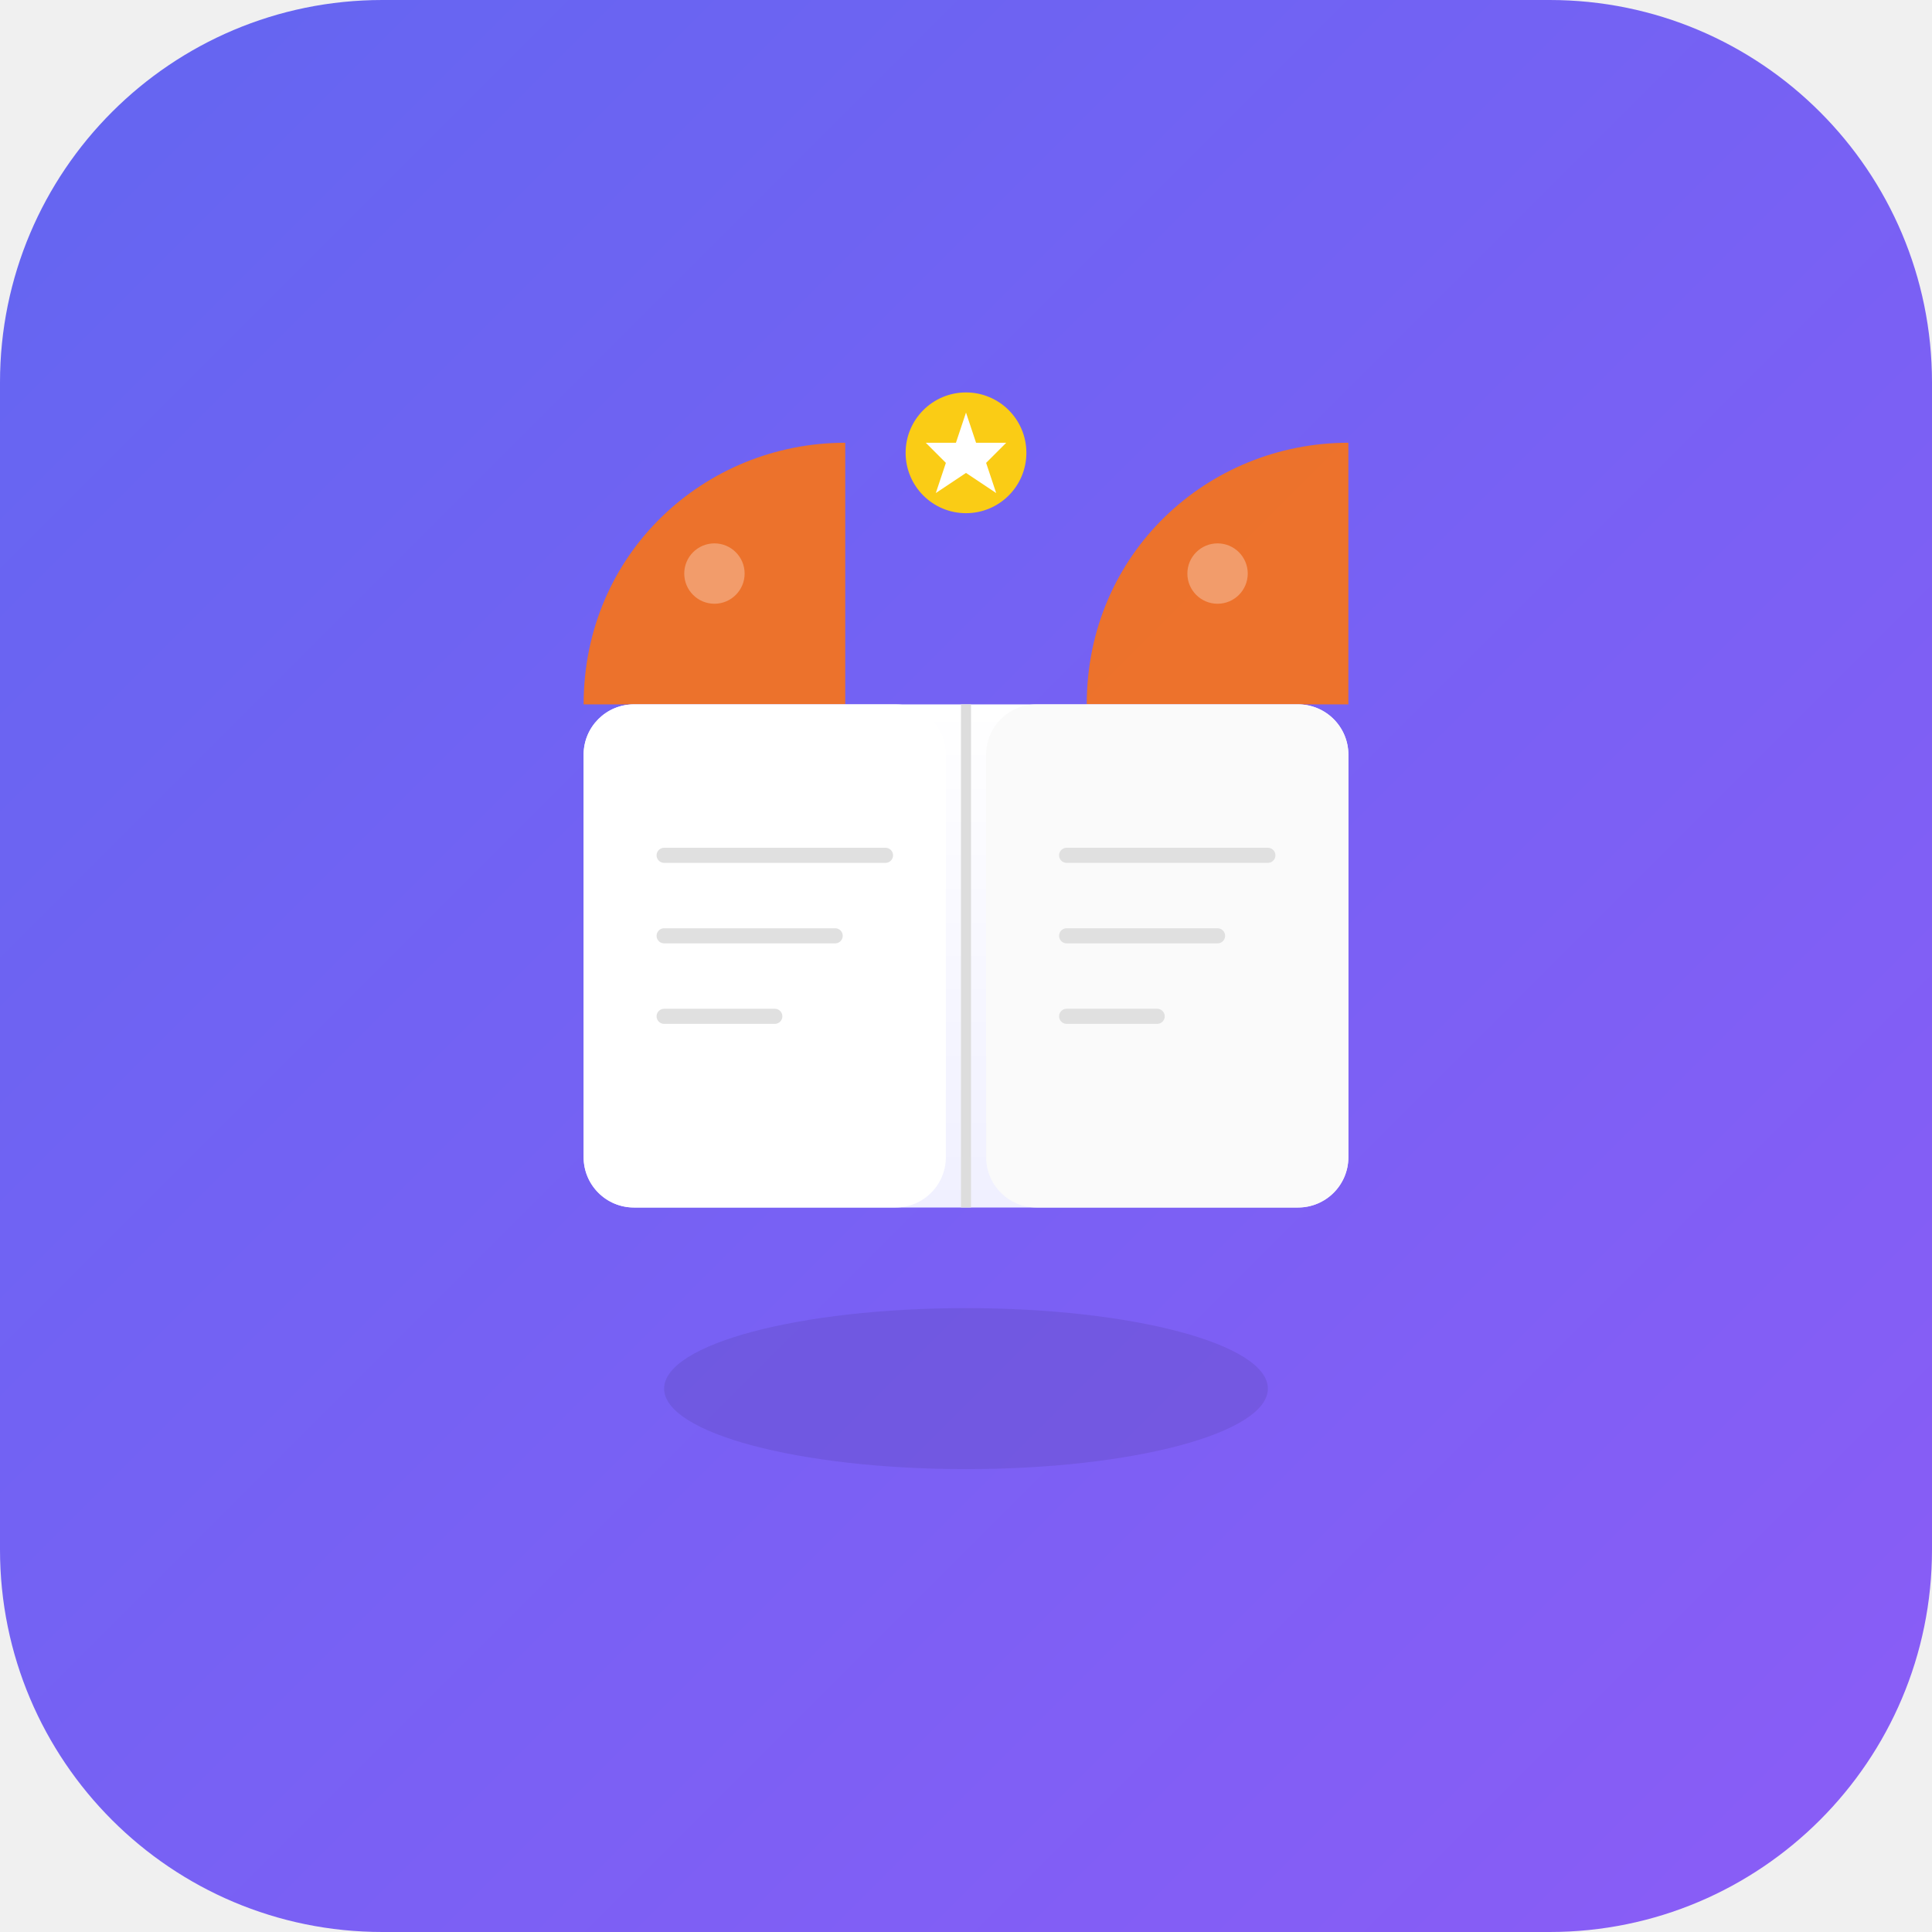
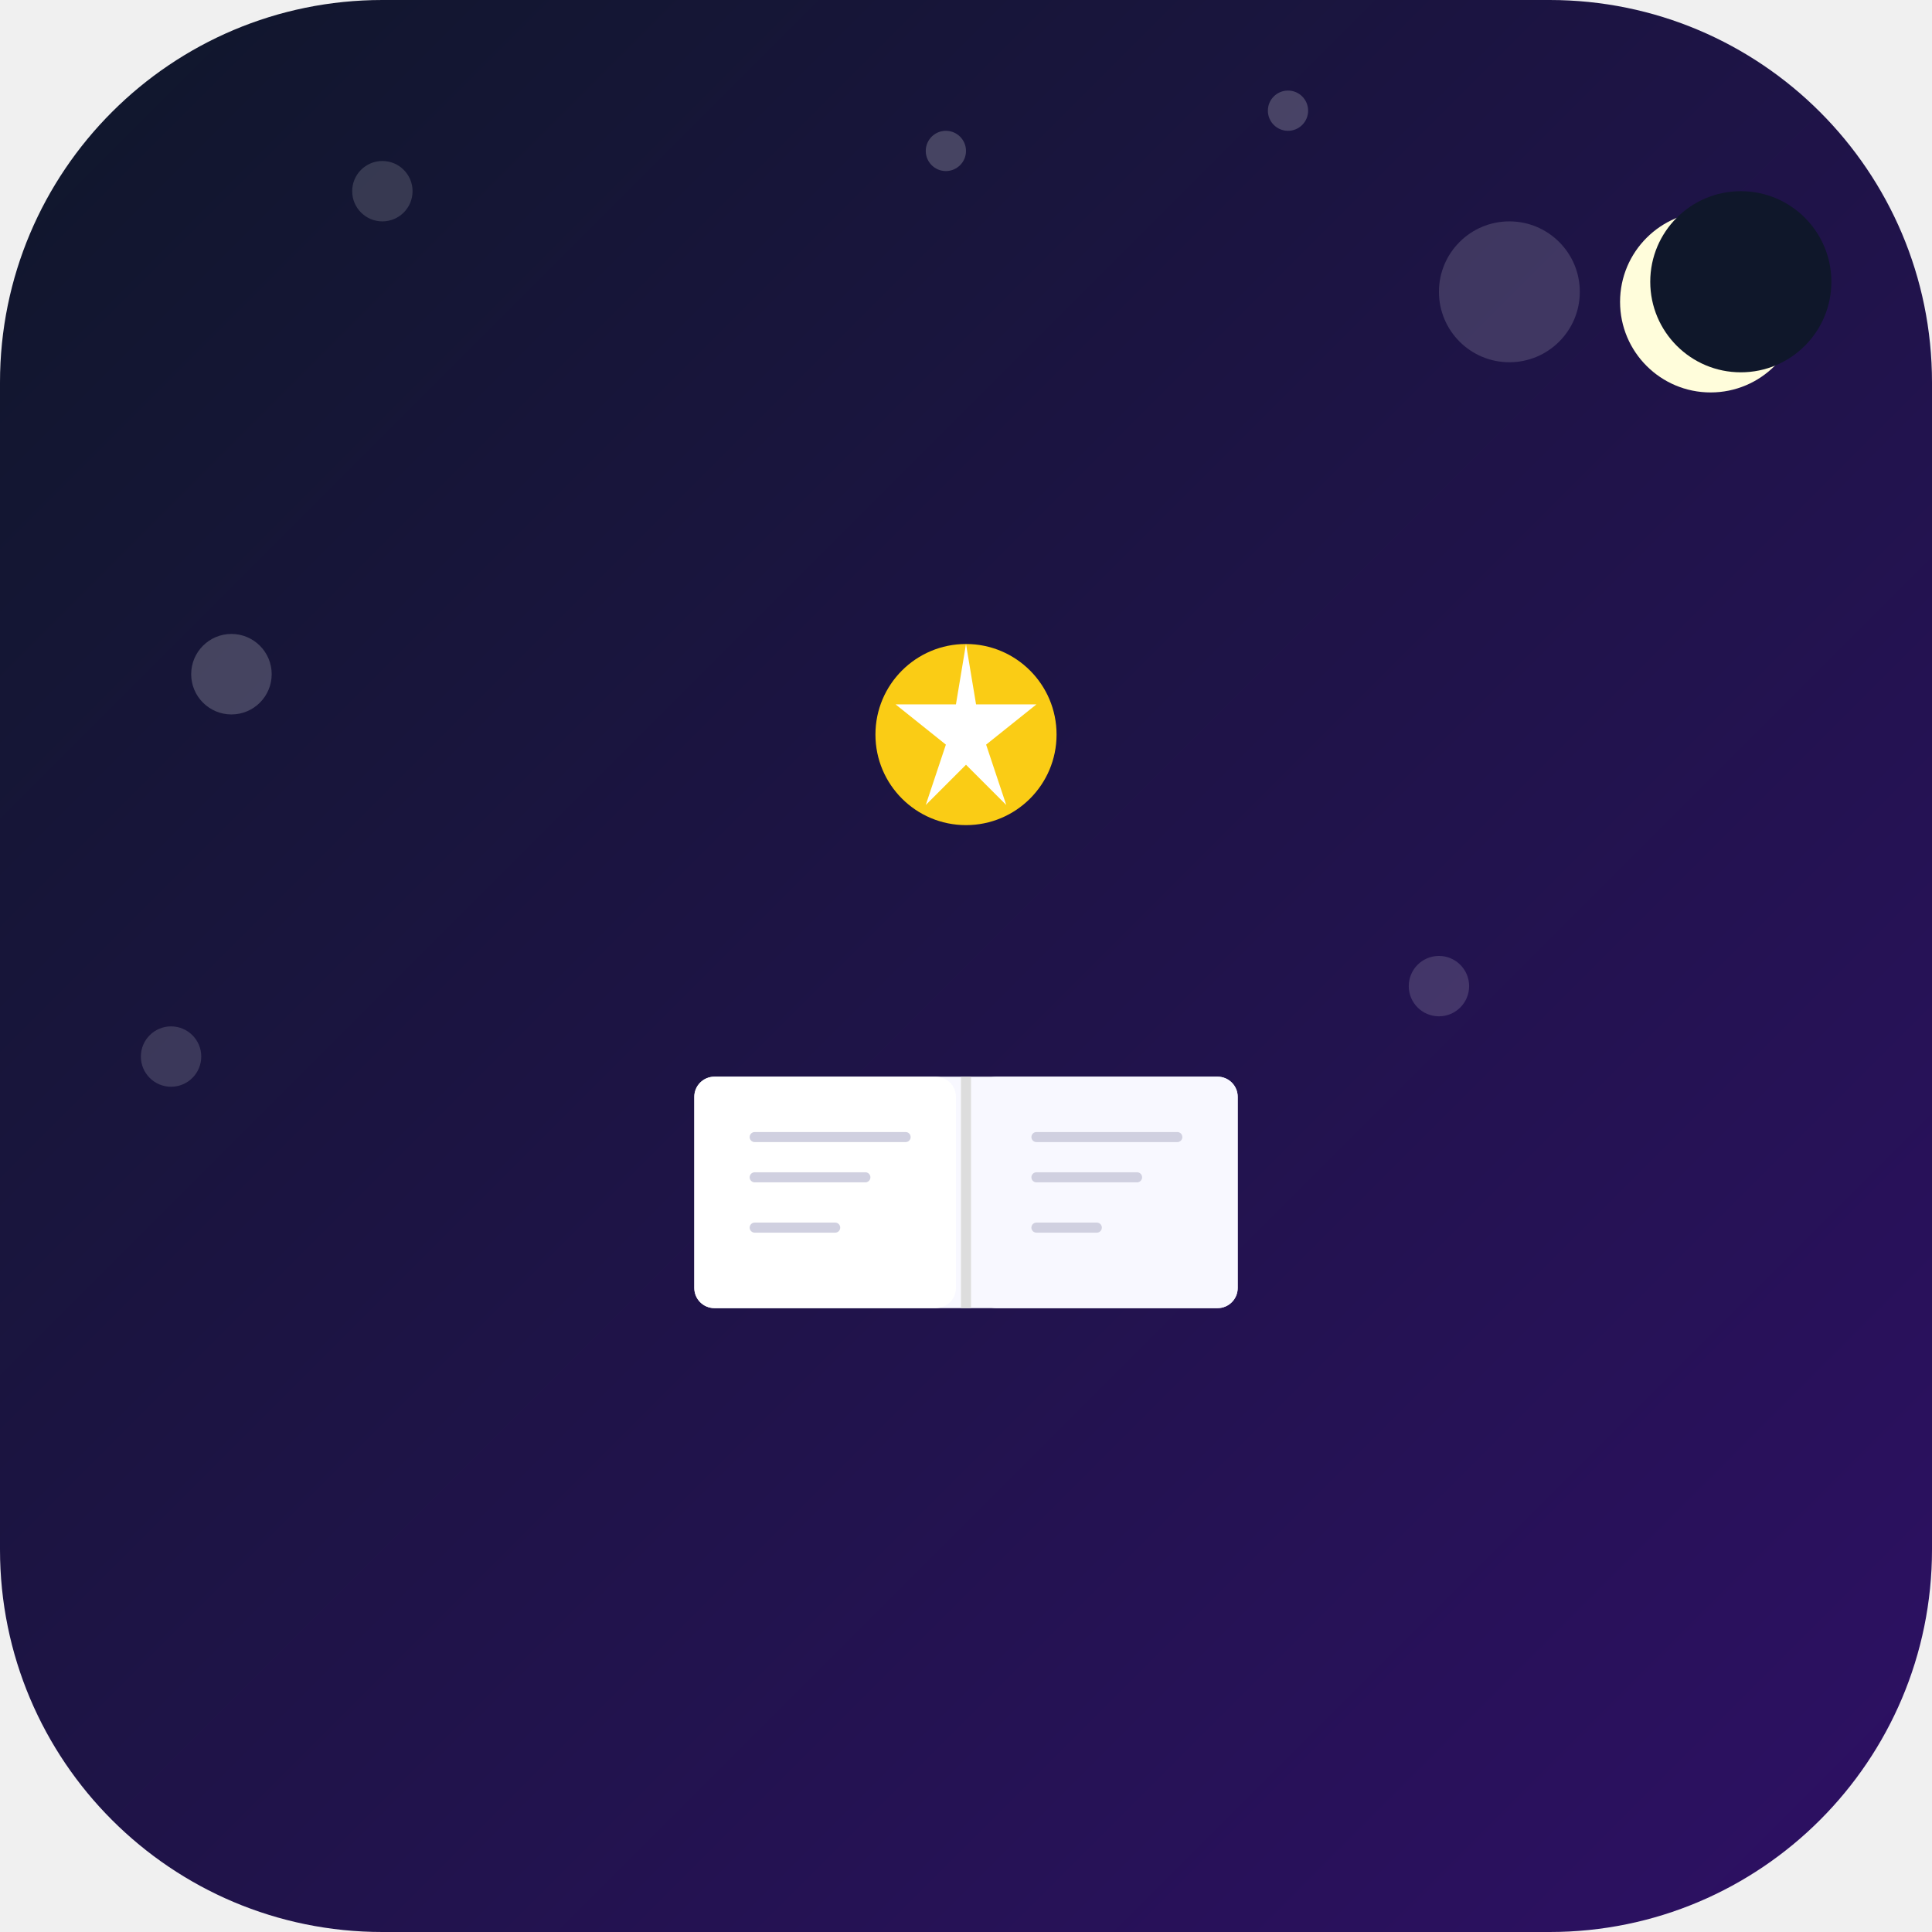
<svg xmlns="http://www.w3.org/2000/svg" width="192" height="192" viewBox="0 0 192 192">
  <defs>
-     <linearGradient id="bg" x1="0" y1="0" x2="1" y2="1">
-       <stop offset="0%" stop-color="#6366f1" />
-       <stop offset="100%" stop-color="#8b5cf6" />
-     </linearGradient>
-     <linearGradient id="book" x1="0" y1="0" x2="0" y2="1">
-       <stop offset="0%" stop-color="#fff" />
-       <stop offset="100%" stop-color="#f0f0ff" />
+     <linearGradient id="sky" x1="0" y1="0" x2="1" y2="1">
+       <stop offset="0%" stop-color="#0f172a" />
+       <stop offset="100%" stop-color="#2e1065" />
    </linearGradient>
  </defs>
-   <rect width="192" height="192" rx="38" fill="url(#bg)" />
-   <g transform="translate(96,18)">
-     <ellipse cx="0" cy="120" rx="30" ry="8" fill="rgba(0,0,0,0.08)" />
-     <g transform="translate(-38,52)">
-       <path d="M0,0 C0,-15 12,-26 26,-26 L26,0 Z" fill="#f97316" opacity="0.9" />
-       <circle cx="13" cy="-13" r="3" fill="#fff" opacity="0.3" />
-     </g>
-     <g transform="translate(12,52)">
-       <path d="M0,0 C0,-15 12,-26 26,-26 L26,0 Z" fill="#f97316" opacity="0.9" />
-       <circle cx="13" cy="-13" r="3" fill="#fff" opacity="0.3" />
-     </g>
-     <rect x="-38" y="52" width="76" height="50" rx="5" fill="url(#book)" />
-     <rect x="-38" y="52" width="36" height="50" rx="5" fill="#fff" />
-     <rect x="2" y="52" width="36" height="50" rx="5" fill="#fafafa" />
-     <line x1="0" y1="52" x2="0" y2="102" stroke="#ddd" stroke-width="1" />
-     <line x1="-30" y1="67" x2="-8" y2="67" stroke="#e0e0e0" stroke-width="1.5" stroke-linecap="round" />
-     <line x1="-30" y1="75" x2="-13" y2="75" stroke="#e0e0e0" stroke-width="1.5" stroke-linecap="round" />
-     <line x1="-30" y1="83" x2="-19" y2="83" stroke="#e0e0e0" stroke-width="1.5" stroke-linecap="round" />
-     <line x1="10" y1="67" x2="30" y2="67" stroke="#e0e0e0" stroke-width="1.5" stroke-linecap="round" />
-     <line x1="10" y1="75" x2="25" y2="75" stroke="#e0e0e0" stroke-width="1.5" stroke-linecap="round" />
-     <line x1="10" y1="83" x2="19" y2="83" stroke="#e0e0e0" stroke-width="1.5" stroke-linecap="round" />
+   <rect width="192" height="192" rx="38" fill="url(#sky)" />
+   <circle cx="150" cy="29" r="7" fill="#fff" opacity="0.15" />
+   <circle cx="23" cy="67" r="4" fill="#fff" opacity="0.2" />
+   <circle cx="38" cy="19" r="3" fill="#fff" opacity="0.15" />
+   <circle cx="94" cy="15" r="2" fill="#fff" opacity="0.2" />
+   <circle cx="17" cy="105" r="3" fill="#fff" opacity="0.15" />
+   <circle cx="143" cy="98" r="3" fill="#fff" opacity="0.15" />
+   <circle cx="128" cy="11" r="2" fill="#fff" opacity="0.2" />
+   <circle cx="170" cy="30" r="9" fill="#fffddb" />
+   <circle cx="173" cy="28" r="9" fill="#0f172a" />
+   <g transform="translate(96,109)">
+     <rect x="-27" y="-2" width="54" height="23" rx="2" fill="#f8f8ff" />
+     <rect x="-27" y="-2" width="26" height="23" rx="2" fill="#fff" />
+     <rect x="1" y="-2" width="26" height="23" rx="2" fill="#f8f8ff" />
+     <line x1="0" y1="-2" x2="0" y2="21" stroke="#ddd" stroke-width="1" />
+     <line x1="-21" y1="4" x2="-6" y2="4" stroke="#d0d0e0" stroke-width="1" stroke-linecap="round" />
+     <line x1="-21" y1="8" x2="-10" y2="8" stroke="#d0d0e0" stroke-width="1" stroke-linecap="round" />
+     <line x1="-21" y1="13" x2="-13" y2="13" stroke="#d0d0e0" stroke-width="1" stroke-linecap="round" />
+     <line x1="7" y1="4" x2="21" y2="4" stroke="#d0d0e0" stroke-width="1" stroke-linecap="round" />
+     <line x1="7" y1="8" x2="17" y2="8" stroke="#d0d0e0" stroke-width="1" stroke-linecap="round" />
+     <line x1="7" y1="13" x2="13" y2="13" stroke="#d0d0e0" stroke-width="1" stroke-linecap="round" />
  </g>
-   <circle cx="96" cy="45" r="6" fill="#facc15" />
-   <path d="M96,41 L97,44 L100,44 L98,46 L99,49 L96,47 L93,49 L94,46 L92,44 L95,44 Z" fill="#fff" />
+   <circle cx="96" cy="73" r="9" fill="#facc15" />
+   <path d="M96,64 L97,70 L103,70 L98,74 L100,80 L96,76 L92,80 L94,74 L89,70 L95,70 Z" fill="#fff" />
</svg>
